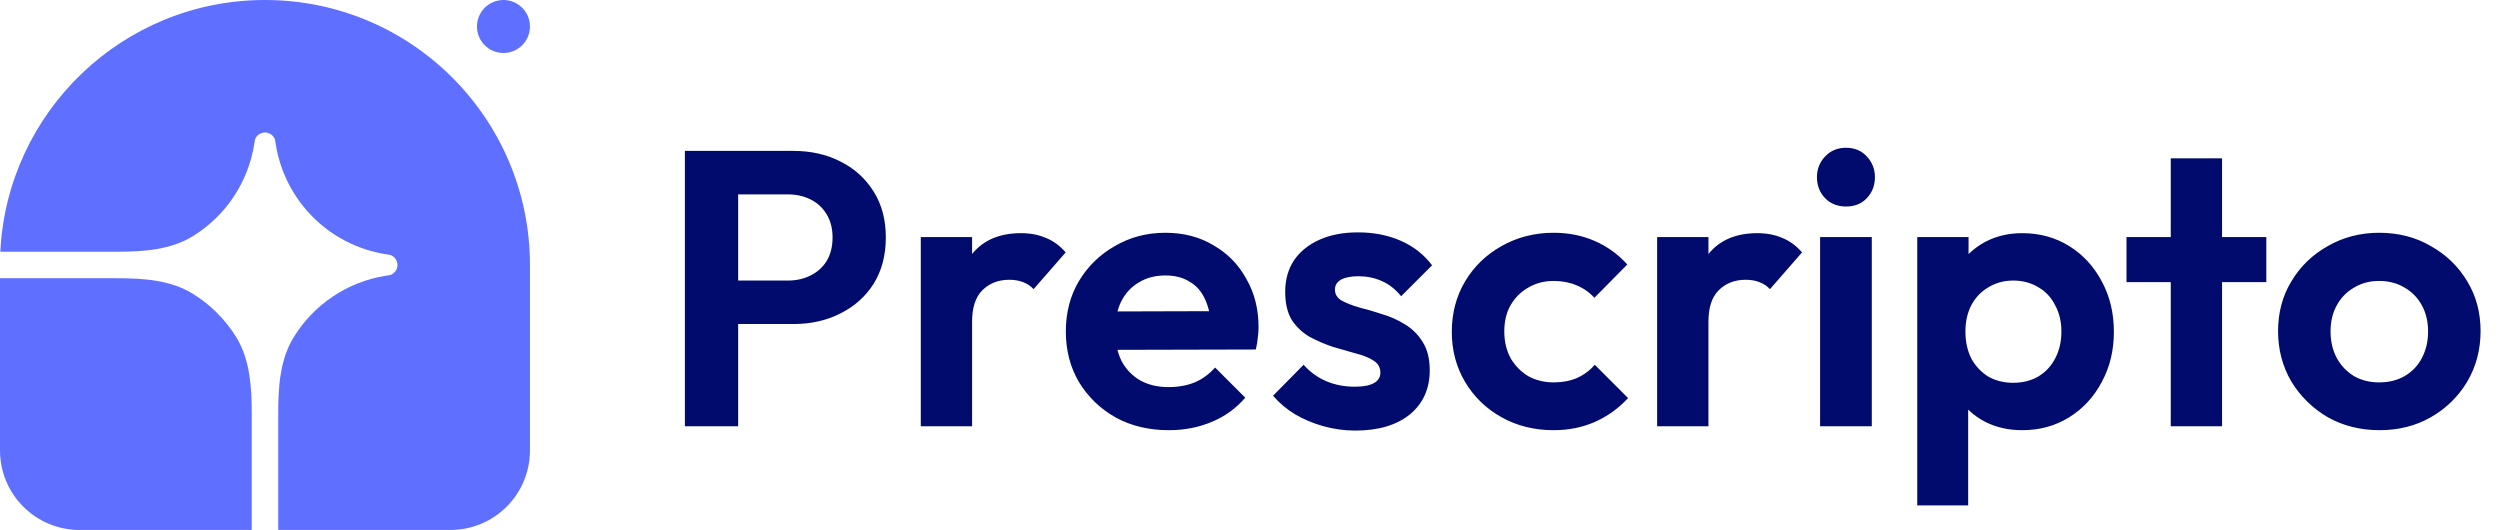
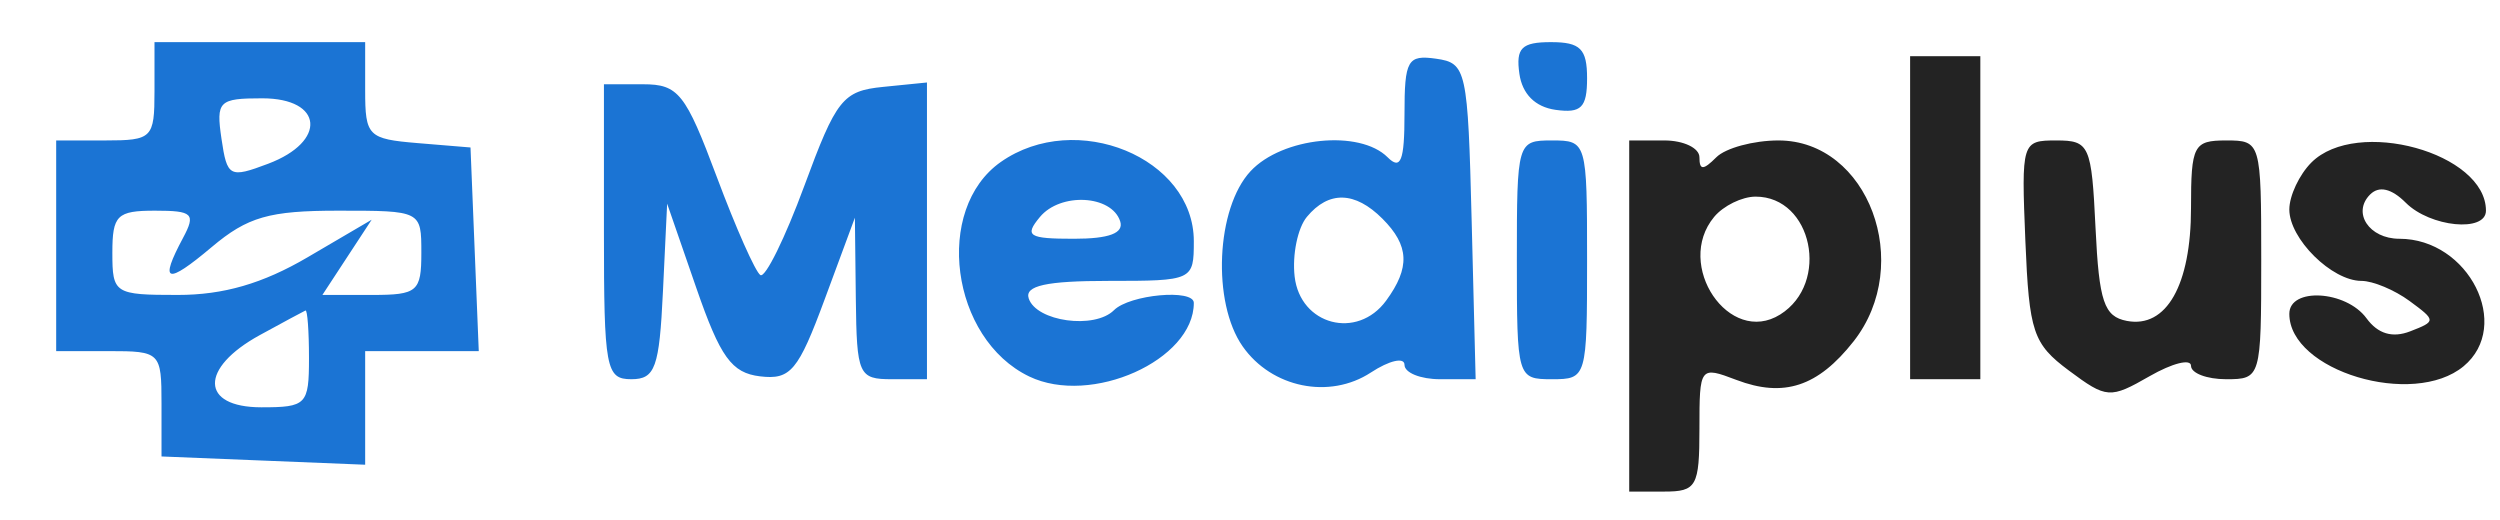
- <svg xmlns="http://www.w3.org/2000/svg" width="217" height="46" viewBox="0 0 217 46" fill="none">
-   <path d="M23 0C35.703 0 46 10.297 46 23V39.1C46 40.93 45.273 42.685 43.979 43.979C42.685 45.273 40.93 46 39.1 46H24.15V35.91C24.15 33.608 24.29 31.223 25.497 29.263C26.362 27.859 27.518 26.657 28.888 25.738C30.258 24.82 31.81 24.208 33.437 23.942L33.878 23.871C34.059 23.808 34.217 23.691 34.328 23.535C34.44 23.379 34.5 23.192 34.5 23C34.5 22.808 34.44 22.621 34.328 22.465C34.217 22.309 34.059 22.192 33.878 22.129L33.437 22.058C31.059 21.67 28.863 20.544 27.159 18.84C25.456 17.137 24.33 14.941 23.942 12.563L23.87 12.122C23.808 11.941 23.691 11.783 23.535 11.671C23.379 11.56 23.192 11.5 23 11.5C22.808 11.5 22.621 11.56 22.465 11.671C22.309 11.783 22.191 11.941 22.129 12.122L22.058 12.563C21.792 14.19 21.18 15.742 20.261 17.111C19.343 18.481 18.141 19.638 16.737 20.502C14.777 21.71 12.392 21.85 10.09 21.85H0.027C0.629 9.682 10.683 0 23 0Z" fill="#5F6FFF" />
-   <path d="M0 24.15H10.09C12.392 24.15 14.777 24.29 16.737 25.498C18.269 26.442 19.558 27.731 20.502 29.263C21.71 31.223 21.85 33.608 21.85 35.91V46H6.9C5.07 46 3.315 45.273 2.021 43.979C0.727 42.685 0 40.93 0 39.1L0 24.15ZM46 2.3C46 2.91 45.758 3.495 45.326 3.926C44.895 4.358 44.31 4.6 43.7 4.6C43.09 4.6 42.505 4.358 42.074 3.926C41.642 3.495 41.4 2.91 41.4 2.3C41.4 1.69 41.642 1.105 42.074 0.674C42.505 0.242 43.09 0 43.7 0C44.31 0 44.895 0.242 45.326 0.674C45.758 1.105 46 1.69 46 2.3Z" fill="#5F6FFF" />
-   <path d="M62.848 28.126V24.352H68.39C69.115 24.352 69.773 24.205 70.362 23.91C70.951 23.615 71.416 23.196 71.756 22.652C72.096 22.085 72.266 21.405 72.266 20.612C72.266 19.841 72.096 19.173 71.756 18.606C71.416 18.039 70.951 17.609 70.362 17.314C69.773 17.019 69.115 16.872 68.39 16.872H62.848V13.098H68.866C70.385 13.098 71.745 13.404 72.946 14.016C74.17 14.628 75.133 15.501 75.836 16.634C76.539 17.745 76.89 19.071 76.89 20.612C76.89 22.153 76.539 23.491 75.836 24.624C75.133 25.735 74.17 26.596 72.946 27.208C71.745 27.82 70.385 28.126 68.866 28.126H62.848ZM59.448 37V13.098H64.072V37H59.448ZM79.923 37V20.578H84.377V37H79.923ZM84.377 27.922L82.643 26.766C82.847 24.749 83.436 23.162 84.411 22.006C85.386 20.827 86.791 20.238 88.627 20.238C89.421 20.238 90.135 20.374 90.769 20.646C91.404 20.895 91.982 21.315 92.503 21.904L89.715 25.1C89.466 24.828 89.16 24.624 88.797 24.488C88.457 24.352 88.061 24.284 87.607 24.284C86.655 24.284 85.873 24.59 85.261 25.202C84.672 25.791 84.377 26.698 84.377 27.922ZM101.457 37.34C99.734 37.34 98.204 36.977 96.867 36.252C95.529 35.504 94.464 34.484 93.671 33.192C92.9 31.9 92.515 30.427 92.515 28.772C92.515 27.14 92.889 25.689 93.637 24.42C94.407 23.128 95.45 22.108 96.765 21.36C98.079 20.589 99.541 20.204 101.151 20.204C102.738 20.204 104.132 20.567 105.333 21.292C106.557 21.995 107.509 22.969 108.189 24.216C108.892 25.44 109.243 26.834 109.243 28.398C109.243 28.693 109.22 28.999 109.175 29.316C109.152 29.611 109.096 29.951 109.005 30.336L95.201 30.37V27.038L106.931 27.004L105.129 28.398C105.084 27.423 104.902 26.607 104.585 25.95C104.29 25.293 103.848 24.794 103.259 24.454C102.692 24.091 101.99 23.91 101.151 23.91C100.267 23.91 99.496 24.114 98.839 24.522C98.181 24.907 97.671 25.463 97.309 26.188C96.969 26.891 96.799 27.729 96.799 28.704C96.799 29.701 96.98 30.574 97.343 31.322C97.728 32.047 98.272 32.614 98.975 33.022C99.677 33.407 100.494 33.6 101.423 33.6C102.262 33.6 103.021 33.464 103.701 33.192C104.381 32.897 104.97 32.467 105.469 31.9L108.087 34.518C107.294 35.447 106.319 36.15 105.163 36.626C104.03 37.102 102.794 37.34 101.457 37.34ZM117.641 37.374C116.712 37.374 115.794 37.249 114.887 37C114.003 36.751 113.187 36.411 112.439 35.98C111.691 35.527 111.045 34.983 110.501 34.348L113.153 31.662C113.72 32.297 114.377 32.773 115.125 33.09C115.873 33.407 116.701 33.566 117.607 33.566C118.333 33.566 118.877 33.464 119.239 33.26C119.625 33.056 119.817 32.75 119.817 32.342C119.817 31.889 119.613 31.537 119.205 31.288C118.82 31.039 118.31 30.835 117.675 30.676C117.041 30.495 116.372 30.302 115.669 30.098C114.989 29.871 114.332 29.588 113.697 29.248C113.063 28.885 112.541 28.398 112.133 27.786C111.748 27.151 111.555 26.335 111.555 25.338C111.555 24.295 111.805 23.389 112.303 22.618C112.825 21.847 113.561 21.247 114.513 20.816C115.465 20.385 116.587 20.17 117.879 20.17C119.239 20.17 120.463 20.408 121.551 20.884C122.662 21.36 123.58 22.074 124.305 23.026L121.619 25.712C121.121 25.1 120.554 24.658 119.919 24.386C119.307 24.114 118.639 23.978 117.913 23.978C117.256 23.978 116.746 24.08 116.383 24.284C116.043 24.488 115.873 24.771 115.873 25.134C115.873 25.542 116.066 25.859 116.451 26.086C116.859 26.313 117.381 26.517 118.015 26.698C118.65 26.857 119.307 27.049 119.987 27.276C120.69 27.48 121.347 27.775 121.959 28.16C122.594 28.545 123.104 29.055 123.489 29.69C123.897 30.325 124.101 31.141 124.101 32.138C124.101 33.747 123.523 35.028 122.367 35.98C121.211 36.909 119.636 37.374 117.641 37.374ZM134.857 37.34C133.179 37.34 131.672 36.966 130.335 36.218C128.997 35.47 127.943 34.45 127.173 33.158C126.402 31.866 126.017 30.415 126.017 28.806C126.017 27.174 126.402 25.712 127.173 24.42C127.943 23.128 128.997 22.108 130.335 21.36C131.695 20.589 133.202 20.204 134.857 20.204C136.149 20.204 137.339 20.442 138.427 20.918C139.515 21.394 140.455 22.074 141.249 22.958L138.393 25.848C137.962 25.372 137.441 25.009 136.829 24.76C136.239 24.511 135.582 24.386 134.857 24.386C134.041 24.386 133.304 24.579 132.647 24.964C132.012 25.327 131.502 25.837 131.117 26.494C130.754 27.129 130.573 27.888 130.573 28.772C130.573 29.633 130.754 30.404 131.117 31.084C131.502 31.741 132.012 32.263 132.647 32.648C133.304 33.011 134.041 33.192 134.857 33.192C135.605 33.192 136.273 33.067 136.863 32.818C137.475 32.546 137.996 32.161 138.427 31.662L141.317 34.552C140.478 35.459 139.515 36.15 138.427 36.626C137.339 37.102 136.149 37.34 134.857 37.34ZM143.839 37V20.578H148.293V37H143.839ZM148.293 27.922L146.559 26.766C146.763 24.749 147.353 23.162 148.327 22.006C149.302 20.827 150.707 20.238 152.543 20.238C153.337 20.238 154.051 20.374 154.685 20.646C155.32 20.895 155.898 21.315 156.419 21.904L153.631 25.1C153.382 24.828 153.076 24.624 152.713 24.488C152.373 24.352 151.977 24.284 151.523 24.284C150.571 24.284 149.789 24.59 149.177 25.202C148.588 25.791 148.293 26.698 148.293 27.922ZM157.984 37V20.578H162.472V37H157.984ZM160.228 17.926C159.502 17.926 158.902 17.688 158.426 17.212C157.95 16.713 157.712 16.101 157.712 15.376C157.712 14.673 157.95 14.073 158.426 13.574C158.902 13.075 159.502 12.826 160.228 12.826C160.976 12.826 161.576 13.075 162.03 13.574C162.506 14.073 162.744 14.673 162.744 15.376C162.744 16.101 162.506 16.713 162.03 17.212C161.576 17.688 160.976 17.926 160.228 17.926ZM175.529 37.34C174.351 37.34 173.285 37.102 172.333 36.626C171.381 36.127 170.622 35.459 170.055 34.62C169.489 33.781 169.183 32.818 169.137 31.73V25.916C169.183 24.828 169.489 23.865 170.055 23.026C170.645 22.165 171.404 21.485 172.333 20.986C173.285 20.487 174.351 20.238 175.529 20.238C177.048 20.238 178.408 20.612 179.609 21.36C180.811 22.108 181.751 23.128 182.431 24.42C183.134 25.712 183.485 27.174 183.485 28.806C183.485 30.415 183.134 31.866 182.431 33.158C181.751 34.45 180.811 35.47 179.609 36.218C178.408 36.966 177.048 37.34 175.529 37.34ZM174.747 33.226C175.563 33.226 176.289 33.045 176.923 32.682C177.558 32.297 178.045 31.775 178.385 31.118C178.748 30.438 178.929 29.656 178.929 28.772C178.929 27.911 178.748 27.151 178.385 26.494C178.045 25.814 177.558 25.293 176.923 24.93C176.289 24.545 175.563 24.352 174.747 24.352C173.954 24.352 173.24 24.545 172.605 24.93C171.971 25.293 171.472 25.814 171.109 26.494C170.769 27.151 170.599 27.911 170.599 28.772C170.599 29.656 170.769 30.438 171.109 31.118C171.472 31.775 171.959 32.297 172.571 32.682C173.206 33.045 173.931 33.226 174.747 33.226ZM166.417 43.868V20.578H170.871V24.896L170.123 28.874L170.837 32.852V43.868H166.417ZM188.421 37V13.744H192.875V37H188.421ZM184.579 24.488V20.578H196.717V24.488H184.579ZM206.542 37.34C204.887 37.34 203.391 36.966 202.054 36.218C200.739 35.447 199.685 34.416 198.892 33.124C198.121 31.809 197.736 30.347 197.736 28.738C197.736 27.129 198.121 25.689 198.892 24.42C199.662 23.128 200.716 22.108 202.054 21.36C203.391 20.589 204.876 20.204 206.508 20.204C208.185 20.204 209.681 20.589 210.996 21.36C212.333 22.108 213.387 23.128 214.158 24.42C214.928 25.689 215.314 27.129 215.314 28.738C215.314 30.347 214.928 31.809 214.158 33.124C213.387 34.416 212.333 35.447 210.996 36.218C209.681 36.966 208.196 37.34 206.542 37.34ZM206.508 33.192C207.346 33.192 208.083 33.011 208.718 32.648C209.375 32.263 209.874 31.741 210.214 31.084C210.576 30.404 210.758 29.633 210.758 28.772C210.758 27.911 210.576 27.151 210.214 26.494C209.851 25.837 209.352 25.327 208.718 24.964C208.083 24.579 207.346 24.386 206.508 24.386C205.692 24.386 204.966 24.579 204.332 24.964C203.697 25.327 203.198 25.837 202.836 26.494C202.473 27.151 202.292 27.911 202.292 28.772C202.292 29.633 202.473 30.404 202.836 31.084C203.198 31.741 203.697 32.263 204.332 32.648C204.966 33.011 205.692 33.192 206.508 33.192Z" fill="#000B6D" />
+ <svg xmlns="http://www.w3.org/2000/svg" width="178" height="37" viewBox="0 0 178 37" version="1.1">
+   <path d="M 136 15.500 L 136 27 138.500 27 L 141 27 141 15.500 L 141 4 138.500 4 L 136 4 136 15.500 M 116 22.500 L 116 35 118.500 35 C 120.794 35, 121 34.632, 121 30.525 C 121 26.104, 121.032 26.062, 123.632 27.050 C 127.005 28.332, 129.436 27.533, 131.974 24.306 C 136.306 18.798, 133.018 10, 126.627 10 C 124.852 10, 122.860 10.540, 122.200 11.200 C 121.267 12.133, 121 12.133, 121 11.200 C 121 10.540, 119.875 10, 118.500 10 L 116 10 116 22.500 M 144.206 17.147 C 144.474 23.652, 144.752 24.481, 147.305 26.383 C 149.990 28.383, 150.237 28.400, 153.055 26.783 C 154.675 25.854, 156 25.522, 156 26.047 C 156 26.571, 157.125 27, 158.500 27 C 160.971 27, 161 26.900, 161 18.500 C 161 10.100, 160.971 10, 158.500 10 C 156.180 10, 156 10.346, 156 14.809 C 156 20.301, 154.248 23.385, 151.434 22.849 C 149.809 22.539, 149.453 21.484, 149.202 16.240 C 148.920 10.333, 148.771 10, 146.408 10 C 143.952 10, 143.917 10.115, 144.206 17.147 M 164.571 11.571 C 163.707 12.436, 163 13.941, 163 14.916 C 163 17.006, 166.026 20, 168.138 20 C 168.952 20, 170.491 20.643, 171.559 21.429 C 173.455 22.824, 173.456 22.874, 171.605 23.591 C 170.341 24.081, 169.306 23.772, 168.495 22.662 C 167.040 20.673, 163 20.440, 163 22.345 C 163 26.404, 171.817 29.056, 175.407 26.078 C 178.889 23.188, 175.774 17, 170.837 17 C 168.682 17, 167.455 15.145, 168.751 13.849 C 169.388 13.212, 170.274 13.417, 171.293 14.436 C 173.029 16.172, 177 16.565, 177 15 C 177 10.882, 167.799 8.344, 164.571 11.571 M 122.046 15.445 C 119.201 18.872, 123.124 24.666, 126.750 22.393 C 130.318 20.156, 129.035 14, 125 14 C 124.035 14, 122.705 14.650, 122.046 15.445" stroke="none" fill="#232323" fill-rule="evenodd" />
+   <path d="M 11 6.500 C 11 9.833, 10.833 10, 7.500 10 L 4 10 4 17.500 L 4 25 7.750 24.999 C 11.417 24.999, 11.500 25.082, 11.500 28.749 L 11.500 32.500 18.750 32.794 L 26 33.088 26 29.044 L 26 25 30.044 25 L 34.088 25 33.794 17.750 L 33.500 10.500 29.750 10.190 C 26.204 9.896, 26 9.692, 26 6.440 L 26 3 18.500 3 L 11 3 11 6.500 M 108.180 5.250 C 108.386 6.696, 109.304 7.614, 110.750 7.820 C 112.582 8.080, 113 7.662, 113 5.570 C 113 3.477, 112.523 3, 110.430 3 C 108.338 3, 107.920 3.418, 108.180 5.250 M 100 8.130 C 100 11.451, 99.733 12.133, 98.800 11.200 C 96.806 9.206, 91.298 9.764, 89.039 12.189 C 86.586 14.822, 86.283 21.531, 88.477 24.663 C 90.544 27.615, 94.659 28.453, 97.606 26.523 C 98.923 25.660, 100 25.414, 100 25.977 C 100 26.540, 101.140 27, 102.533 27 L 105.066 27 104.783 15.750 C 104.511 4.943, 104.411 4.487, 102.250 4.180 C 100.218 3.892, 100 4.275, 100 8.130 M 43 16.500 C 43 26.248, 43.140 27, 44.952 27 C 46.649 27, 46.944 26.181, 47.202 20.750 L 47.500 14.500 49.577 20.500 C 51.287 25.439, 52.090 26.552, 54.117 26.796 C 56.287 27.057, 56.834 26.405, 58.723 21.296 L 60.868 15.500 60.934 21.250 C 60.997 26.699, 61.131 27, 63.500 27 L 66 27 66 16.437 L 66 5.873 62.875 6.187 C 60.008 6.474, 59.544 7.058, 57.265 13.241 C 55.898 16.948, 54.492 19.804, 54.140 19.586 C 53.788 19.368, 52.391 16.222, 51.035 12.595 C 48.807 6.638, 48.300 6, 45.785 6 L 43 6 43 16.500 M 15.769 9.877 C 16.169 12.602, 16.344 12.696, 19.095 11.658 C 23.298 10.071, 23.020 7, 18.673 7 C 15.577 7, 15.376 7.200, 15.769 9.877 M 71.262 11.529 C 66.462 14.891, 67.685 24.124, 73.288 26.809 C 77.688 28.918, 85 25.644, 85 21.566 C 85 20.553, 80.430 20.970, 79.315 22.085 C 77.935 23.465, 73.787 22.895, 73.245 21.250 C 72.946 20.342, 74.497 20, 78.917 20 C 84.926 20, 85 19.966, 85 17.174 C 85 11.229, 76.612 7.782, 71.262 11.529 M 108 18.500 C 108 26.900, 108.029 27, 110.500 27 C 112.971 27, 113 26.900, 113 18.500 C 113 10.100, 112.971 10, 110.500 10 C 108.029 10, 108 10.100, 108 18.500 M 74.040 15.452 C 72.919 16.802, 73.229 17, 76.461 17 C 78.978 17, 80.035 16.599, 79.755 15.750 C 79.138 13.877, 75.504 13.687, 74.040 15.452 M 93.050 15.440 C 92.393 16.231, 92.001 18.144, 92.178 19.690 C 92.574 23.149, 96.637 24.217, 98.694 21.404 C 100.414 19.052, 100.342 17.485, 98.429 15.571 C 96.472 13.614, 94.603 13.569, 93.050 15.440 M 8 18 C 8 20.904, 8.149 21, 12.662 21 C 15.913 21, 18.707 20.190, 21.894 18.322 L 26.463 15.644 24.708 18.322 L 22.954 21 26.477 21 C 29.725 21, 30 20.766, 30 18 C 30 15.004, 29.991 15, 24.077 15 C 19.163 15, 17.629 15.441, 15.077 17.589 C 11.843 20.310, 11.319 20.141, 13.035 16.934 C 13.953 15.219, 13.726 15, 11.035 15 C 8.329 15, 8 15.326, 8 18 M 18.500 23.858 C 14.193 26.215, 14.254 29, 18.611 29 C 21.817 29, 22 28.811, 22 25.500 C 22 23.575, 21.887 22.049, 21.750 22.108 C 21.613 22.168, 20.150 22.955, 18.500 23.858" stroke="none" fill="#1b74d4" fill-rule="evenodd" />
</svg>
